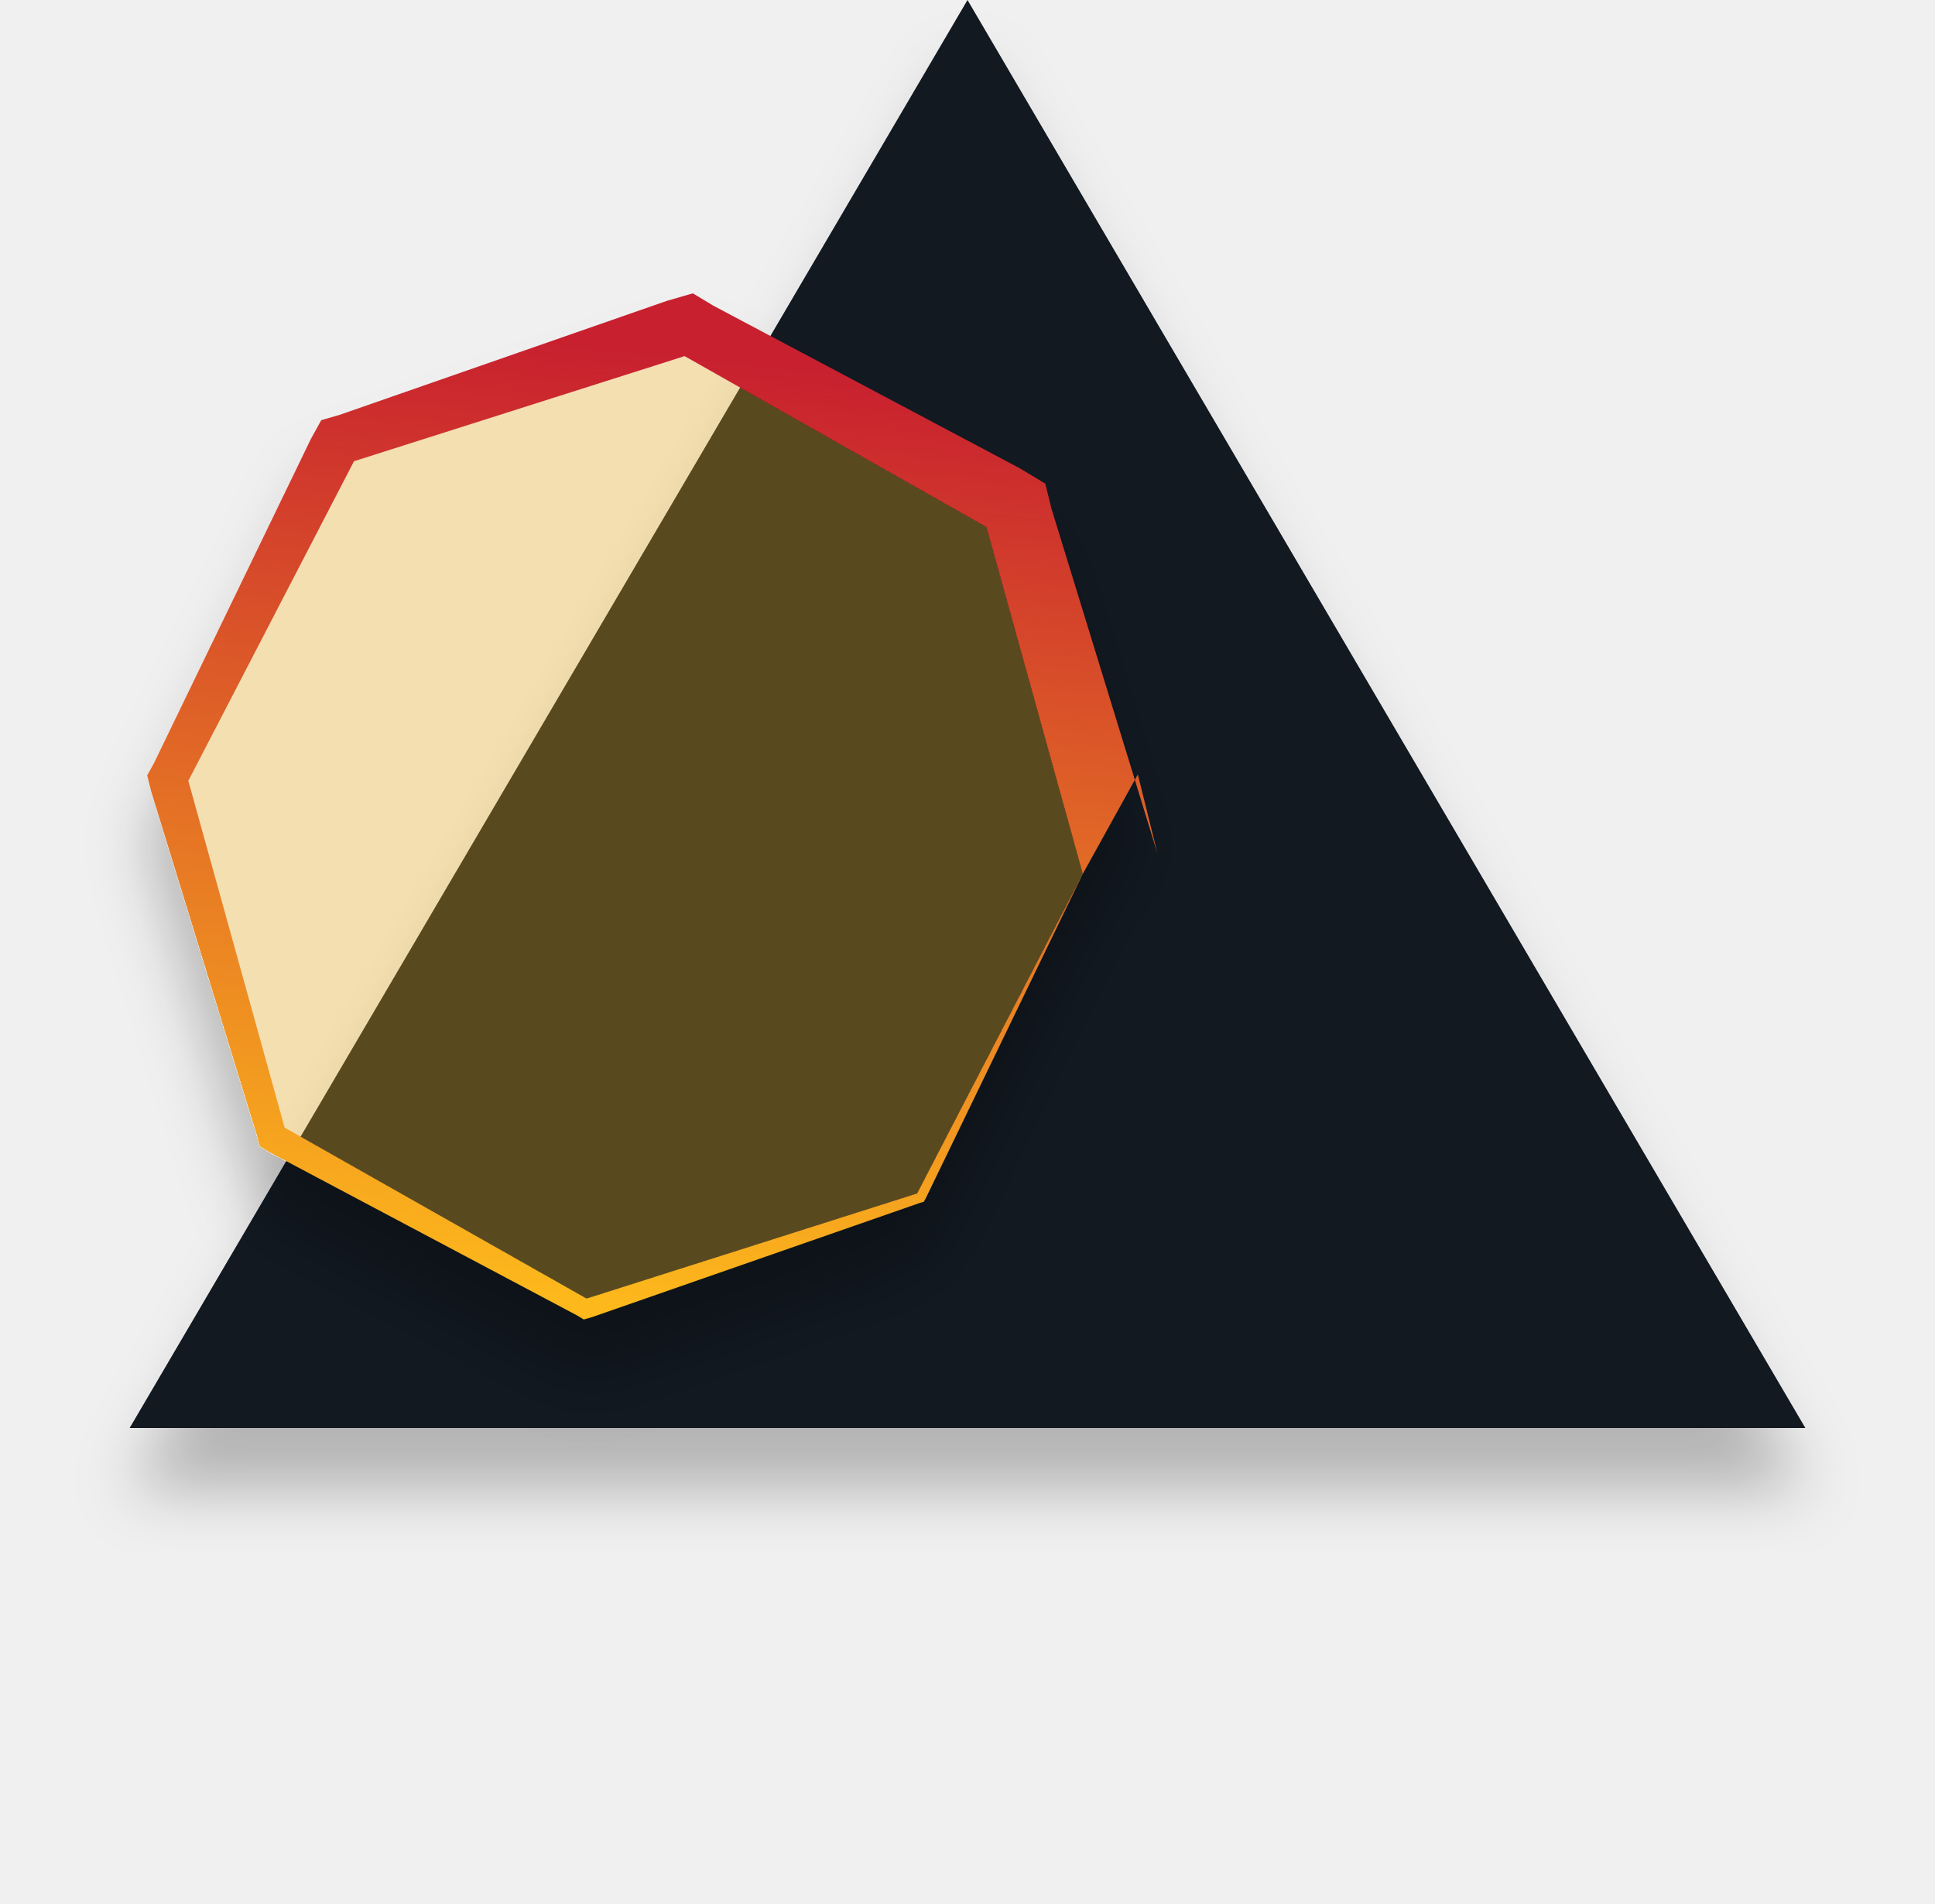
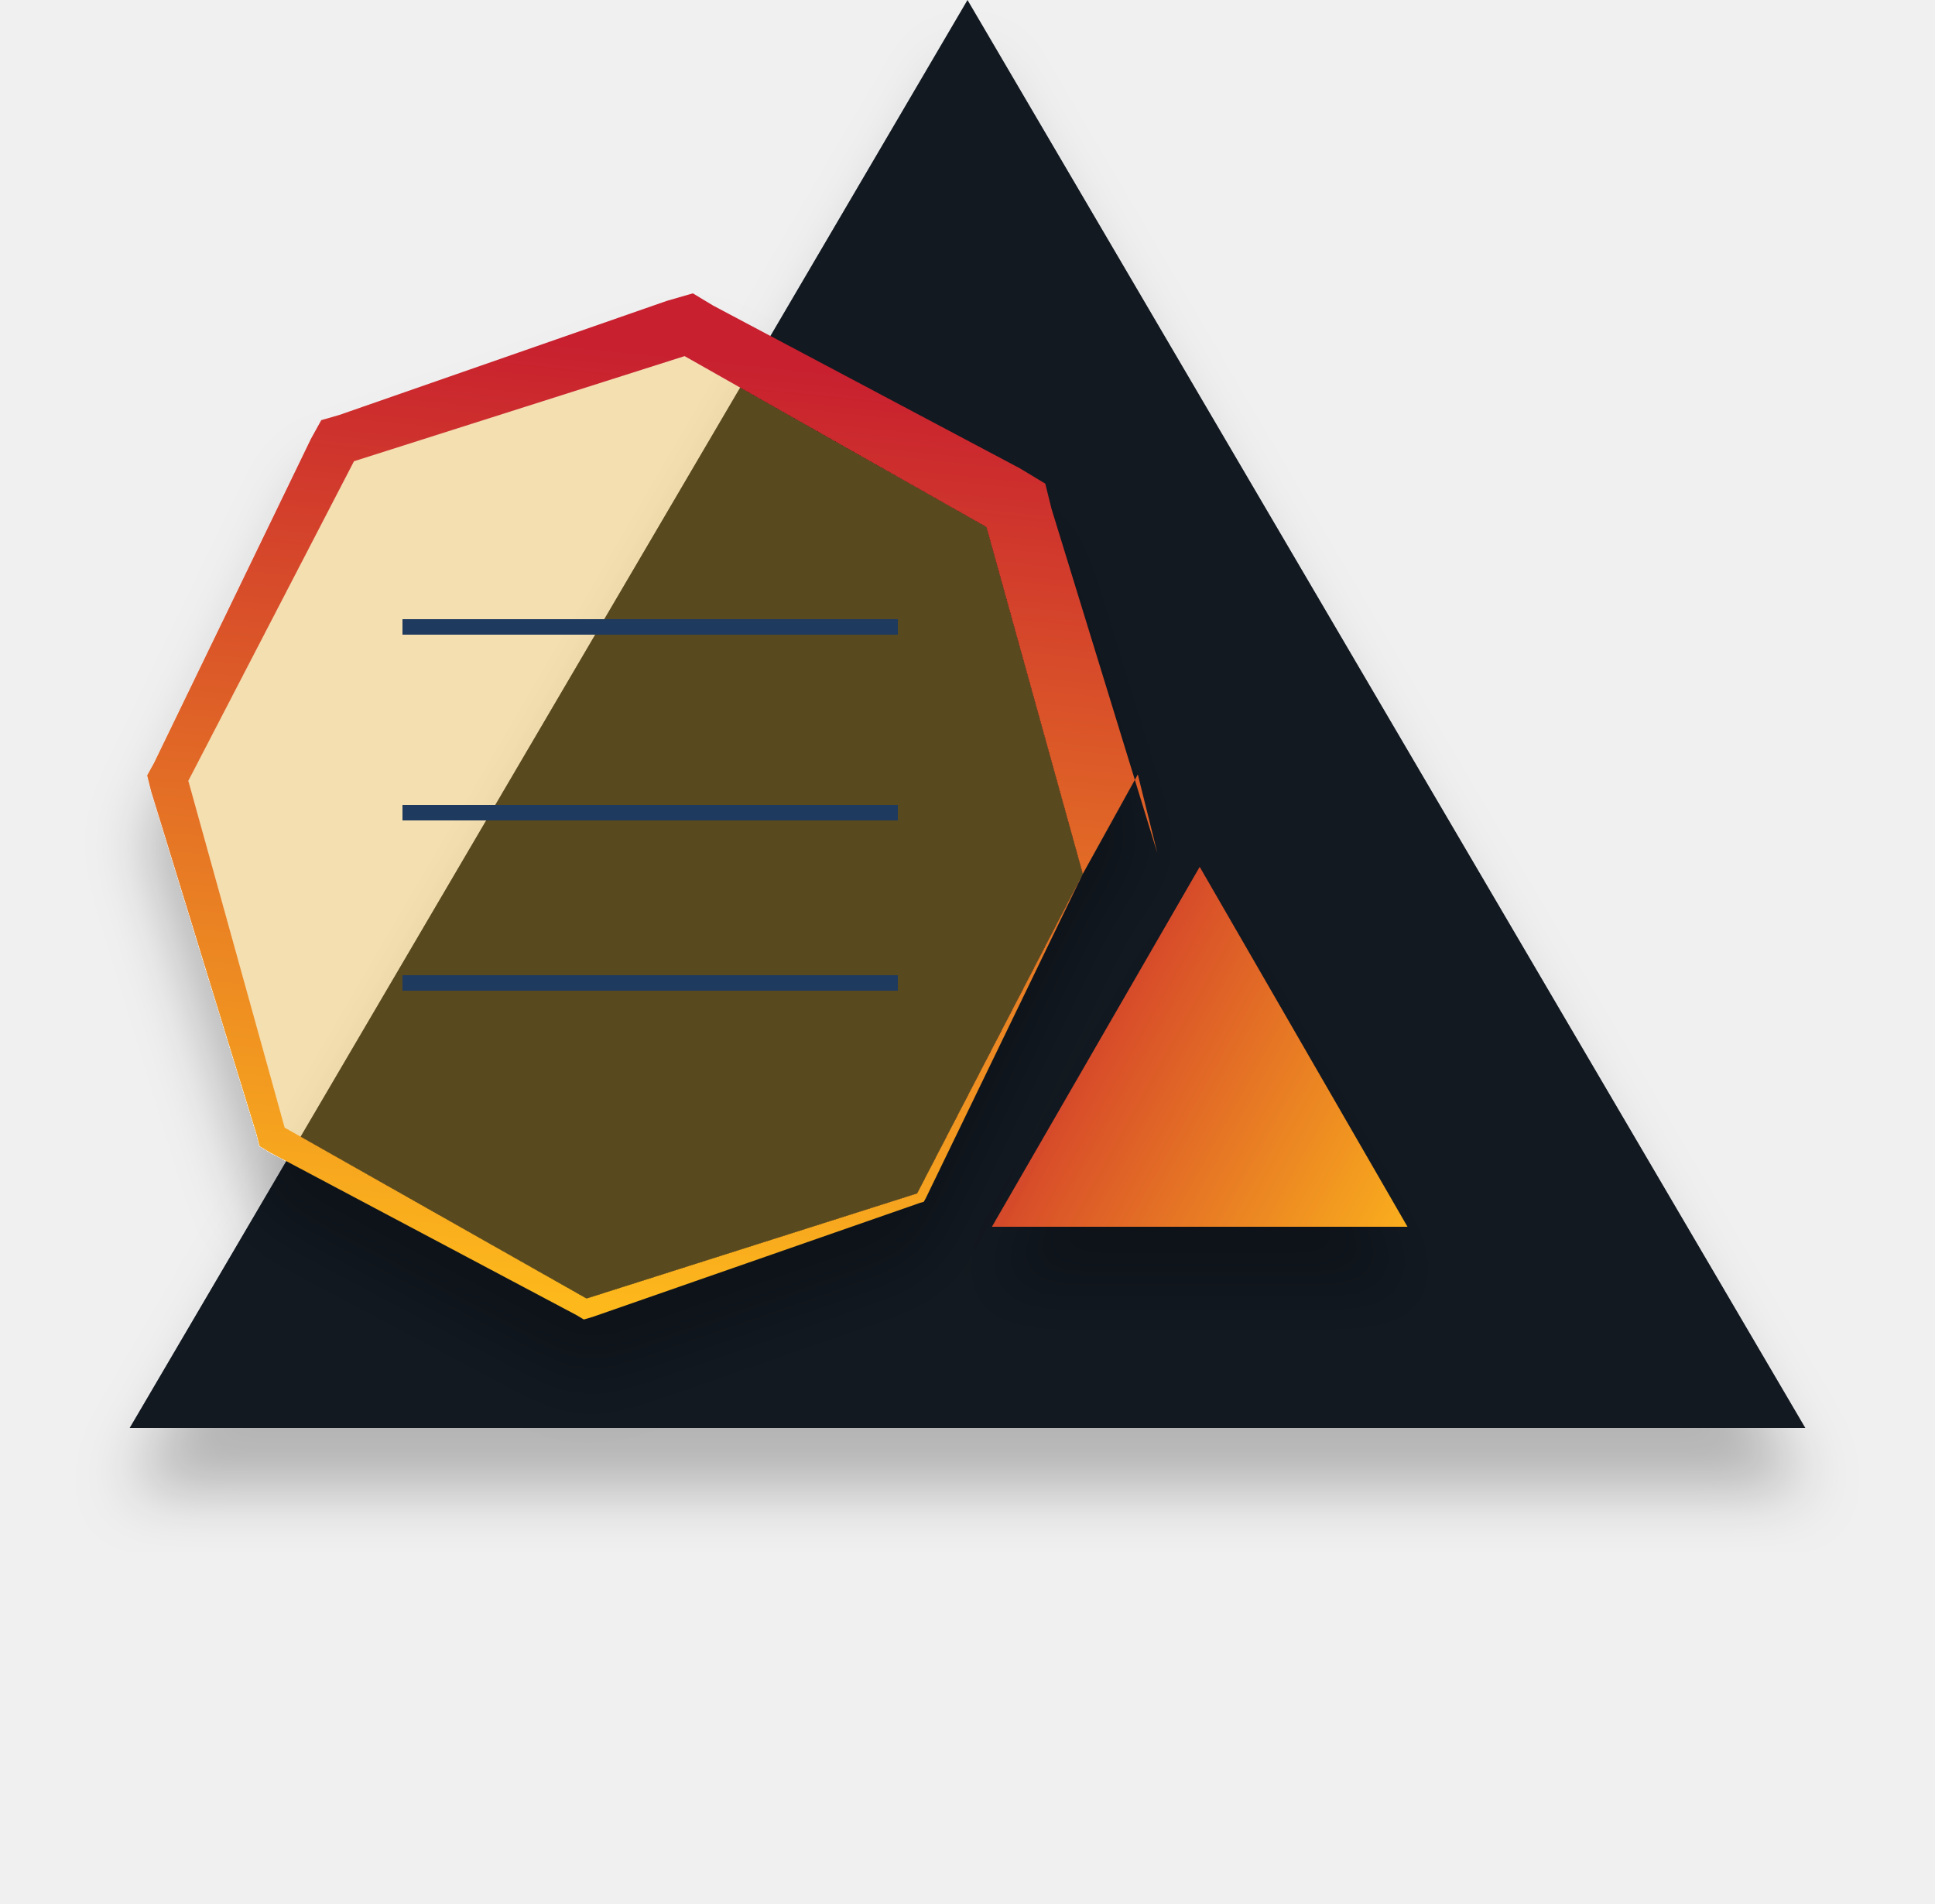
<svg xmlns="http://www.w3.org/2000/svg" width="125" height="123" viewBox="0 0 125 123" fill="none">
-   <g filter="url(#filter0_d_302_3)">
+   <g filter="url(#filter0_d_342_56)">
    <path d="M62.5 0L116.627 92.25H8.373L62.5 0Z" fill="#121921" />
  </g>
-   <g filter="url(#filter1_d_302_3)">
-     <mask id="path-2-outside-1_302_3" maskUnits="userSpaceOnUse" x="5.902" y="14.935" width="72.682" height="74.465" fill="black">
+   <g filter="url(#filter1_d_342_56)">
+     <path d="M77.5 56L90.923 79.25H64.077L77.5 56Z" fill="url(#paint0_linear_342_56)" />
+   </g>
+   <g filter="url(#filter2_d_342_56)">
+     <mask id="path-3-outside-1_342_56" maskUnits="userSpaceOnUse" x="5.902" y="14.935" width="72.682" height="74.465" fill="black">
      <rect fill="white" x="5.902" y="14.935" width="72.682" height="74.465" />
      <path d="M69.948 56.452L63.726 34.047L44.225 23.006L22.869 29.796L12.167 50.441L18.39 72.846L37.891 83.887L59.247 77.096L69.948 56.452Z" />
    </mask>
    <path d="M69.948 56.452L63.726 34.047L44.225 23.006L22.869 29.796L12.167 50.441L18.39 72.846L37.891 83.887L59.247 77.096L69.948 56.452Z" fill="#FDB81C" fill-opacity="0.3" shape-rendering="crispEdges" />
-     <path d="M74.766 55.114C71.554 56.006 68.342 56.898 65.131 57.79C64.396 54.834 63.662 51.879 62.928 48.923C61.792 44.354 60.657 39.784 59.522 35.214L61.576 37.844C55.176 33.986 48.777 30.127 42.377 26.269L45.361 26.579C38.18 28.648 31 30.717 23.819 32.785L25.653 31.24C21.898 38.023 18.142 44.807 14.387 51.591L14.576 49.772C16.446 57.297 18.316 64.822 20.185 72.347L19.308 71.224C25.707 75.082 32.107 78.941 38.507 82.799L37.512 82.696C44.693 80.627 51.873 78.558 59.054 76.49L58.682 76.803C60.962 72.684 63.243 68.564 65.523 64.445C66.998 61.781 68.473 59.116 69.948 56.452C68.621 59.193 67.294 61.934 65.967 64.675C63.916 68.913 61.864 73.151 59.812 77.389L59.676 77.635L59.44 77.703C52.383 80.161 45.326 82.62 38.27 85.078L37.713 85.239L37.275 84.975C30.674 81.472 24.073 77.97 17.472 74.467L16.768 74.043L16.594 73.344C14.316 65.933 12.037 58.521 9.759 51.109L9.505 50.09L9.948 49.29C13.326 42.311 16.705 35.332 20.084 28.353L20.754 27.142L21.918 26.807C28.975 24.349 36.032 21.89 43.089 19.432L44.759 18.951L46.072 19.742C52.673 23.245 59.275 26.747 65.876 30.25L67.524 31.243L67.93 32.879C69.314 37.38 70.698 41.881 72.081 46.381C72.976 49.292 73.871 52.203 74.766 55.114ZM65.131 57.79L74.766 55.114L73.503 50.031L69.948 56.452L65.131 57.79Z" fill="url(#paint0_linear_302_3)" mask="url(#path-2-outside-1_302_3)" />
+     <path d="M74.766 55.114C71.554 56.006 68.342 56.898 65.131 57.79C64.396 54.834 63.662 51.879 62.928 48.923C61.792 44.354 60.657 39.784 59.522 35.214L61.576 37.844C55.176 33.986 48.777 30.127 42.377 26.269L45.361 26.579C38.18 28.648 31 30.717 23.819 32.785L25.653 31.24C21.898 38.023 18.142 44.807 14.387 51.591L14.576 49.772C16.446 57.297 18.316 64.822 20.185 72.347L19.308 71.224C25.707 75.082 32.107 78.941 38.507 82.799L37.512 82.696C44.693 80.627 51.873 78.558 59.054 76.49L58.682 76.803C60.962 72.684 63.243 68.564 65.523 64.445C66.998 61.781 68.473 59.116 69.948 56.452C68.621 59.193 67.294 61.934 65.967 64.675C63.916 68.913 61.864 73.151 59.812 77.389L59.676 77.635L59.44 77.703C52.383 80.161 45.326 82.62 38.27 85.078L37.713 85.239L37.275 84.975C30.674 81.472 24.073 77.97 17.472 74.467L16.768 74.043L16.594 73.344C14.316 65.933 12.037 58.521 9.759 51.109L9.505 50.09L9.948 49.29C13.326 42.311 16.705 35.332 20.084 28.353L20.754 27.142L21.918 26.807C28.975 24.349 36.032 21.89 43.089 19.432L44.759 18.951L46.072 19.742C52.673 23.245 59.275 26.747 65.876 30.25L67.524 31.243L67.93 32.879C69.314 37.38 70.698 41.881 72.081 46.381C72.976 49.292 73.871 52.203 74.766 55.114ZM65.131 57.79L74.766 55.114L73.503 50.031L69.948 56.452L65.131 57.79Z" fill="url(#paint1_linear_342_56)" mask="url(#path-3-outside-1_342_56)" />
  </g>
+   <line x1="26" y1="40.5" x2="58" y2="40.5" stroke="#1E3A5F" />
+   <line x1="26" y1="52.5" x2="58" y2="52.5" stroke="#1E3A5F" />
+   <line x1="26" y1="63.5" x2="58" y2="63.5" stroke="#1E3A5F" />
  <defs>
-     <filter id="filter0_d_302_3" x="4.373" y="0" width="116.254" height="100.25" filterUnits="userSpaceOnUse" color-interpolation-filters="sRGB">
+     <filter id="filter0_d_342_56" x="4.373" y="0" width="116.254" height="100.25" filterUnits="userSpaceOnUse" color-interpolation-filters="sRGB">
      <feFlood flood-opacity="0" result="BackgroundImageFix" />
      <feColorMatrix in="SourceAlpha" type="matrix" values="0 0 0 0 0 0 0 0 0 0 0 0 0 0 0 0 0 0 127 0" result="hardAlpha" />
      <feOffset dy="4" />
      <feGaussianBlur stdDeviation="2" />
      <feComposite in2="hardAlpha" operator="out" />
      <feColorMatrix type="matrix" values="0 0 0 0 0 0 0 0 0 0 0 0 0 0 0 0 0 0 0.25 0" />
-       <feBlend mode="normal" in2="BackgroundImageFix" result="effect1_dropShadow_302_3" />
-       <feBlend mode="normal" in="SourceGraphic" in2="effect1_dropShadow_302_3" result="shape" />
+       <feBlend mode="normal" in2="BackgroundImageFix" result="effect1_dropShadow_342_56" />
+       <feBlend mode="normal" in="SourceGraphic" in2="effect1_dropShadow_342_56" result="shape" />
    </filter>
-     <filter id="filter1_d_302_3" x="5.505" y="18.951" width="73.261" height="74.288" filterUnits="userSpaceOnUse" color-interpolation-filters="sRGB">
+     <filter id="filter1_d_342_56" x="60.076" y="56" width="34.848" height="31.25" filterUnits="userSpaceOnUse" color-interpolation-filters="sRGB">
      <feFlood flood-opacity="0" result="BackgroundImageFix" />
      <feColorMatrix in="SourceAlpha" type="matrix" values="0 0 0 0 0 0 0 0 0 0 0 0 0 0 0 0 0 0 127 0" result="hardAlpha" />
      <feOffset dy="4" />
      <feGaussianBlur stdDeviation="2" />
      <feComposite in2="hardAlpha" operator="out" />
      <feColorMatrix type="matrix" values="0 0 0 0 0 0 0 0 0 0 0 0 0 0 0 0 0 0 0.25 0" />
-       <feBlend mode="normal" in2="BackgroundImageFix" result="effect1_dropShadow_302_3" />
-       <feBlend mode="normal" in="SourceGraphic" in2="effect1_dropShadow_302_3" result="shape" />
+       <feBlend mode="normal" in2="BackgroundImageFix" result="effect1_dropShadow_342_56" />
+       <feBlend mode="normal" in="SourceGraphic" in2="effect1_dropShadow_342_56" result="shape" />
    </filter>
-     <linearGradient id="paint0_linear_302_3" x1="37.891" y1="83.887" x2="44.225" y2="23.006" gradientUnits="userSpaceOnUse">
+     <filter id="filter2_d_342_56" x="5.505" y="18.951" width="73.261" height="74.288" filterUnits="userSpaceOnUse" color-interpolation-filters="sRGB">
+       <feFlood flood-opacity="0" result="BackgroundImageFix" />
+       <feColorMatrix in="SourceAlpha" type="matrix" values="0 0 0 0 0 0 0 0 0 0 0 0 0 0 0 0 0 0 127 0" result="hardAlpha" />
+       <feOffset dy="4" />
+       <feGaussianBlur stdDeviation="2" />
+       <feComposite in2="hardAlpha" operator="out" />
+       <feColorMatrix type="matrix" values="0 0 0 0 0 0 0 0 0 0 0 0 0 0 0 0 0 0 0.25 0" />
+       <feBlend mode="normal" in2="BackgroundImageFix" result="effect1_dropShadow_342_56" />
+       <feBlend mode="normal" in="SourceGraphic" in2="effect1_dropShadow_342_56" result="shape" />
+     </filter>
+     <linearGradient id="paint0_linear_342_56" x1="93" y1="80.145" x2="62" y2="62.855" gradientUnits="userSpaceOnUse">
+       <stop stop-color="#FDB81C" />
+       <stop offset="1" stop-color="#C8202F" />
+     </linearGradient>
+     <linearGradient id="paint1_linear_342_56" x1="37.891" y1="83.887" x2="44.225" y2="23.006" gradientUnits="userSpaceOnUse">
      <stop stop-color="#FDB81C" />
      <stop offset="1" stop-color="#C8202F" />
    </linearGradient>
  </defs>
</svg>
